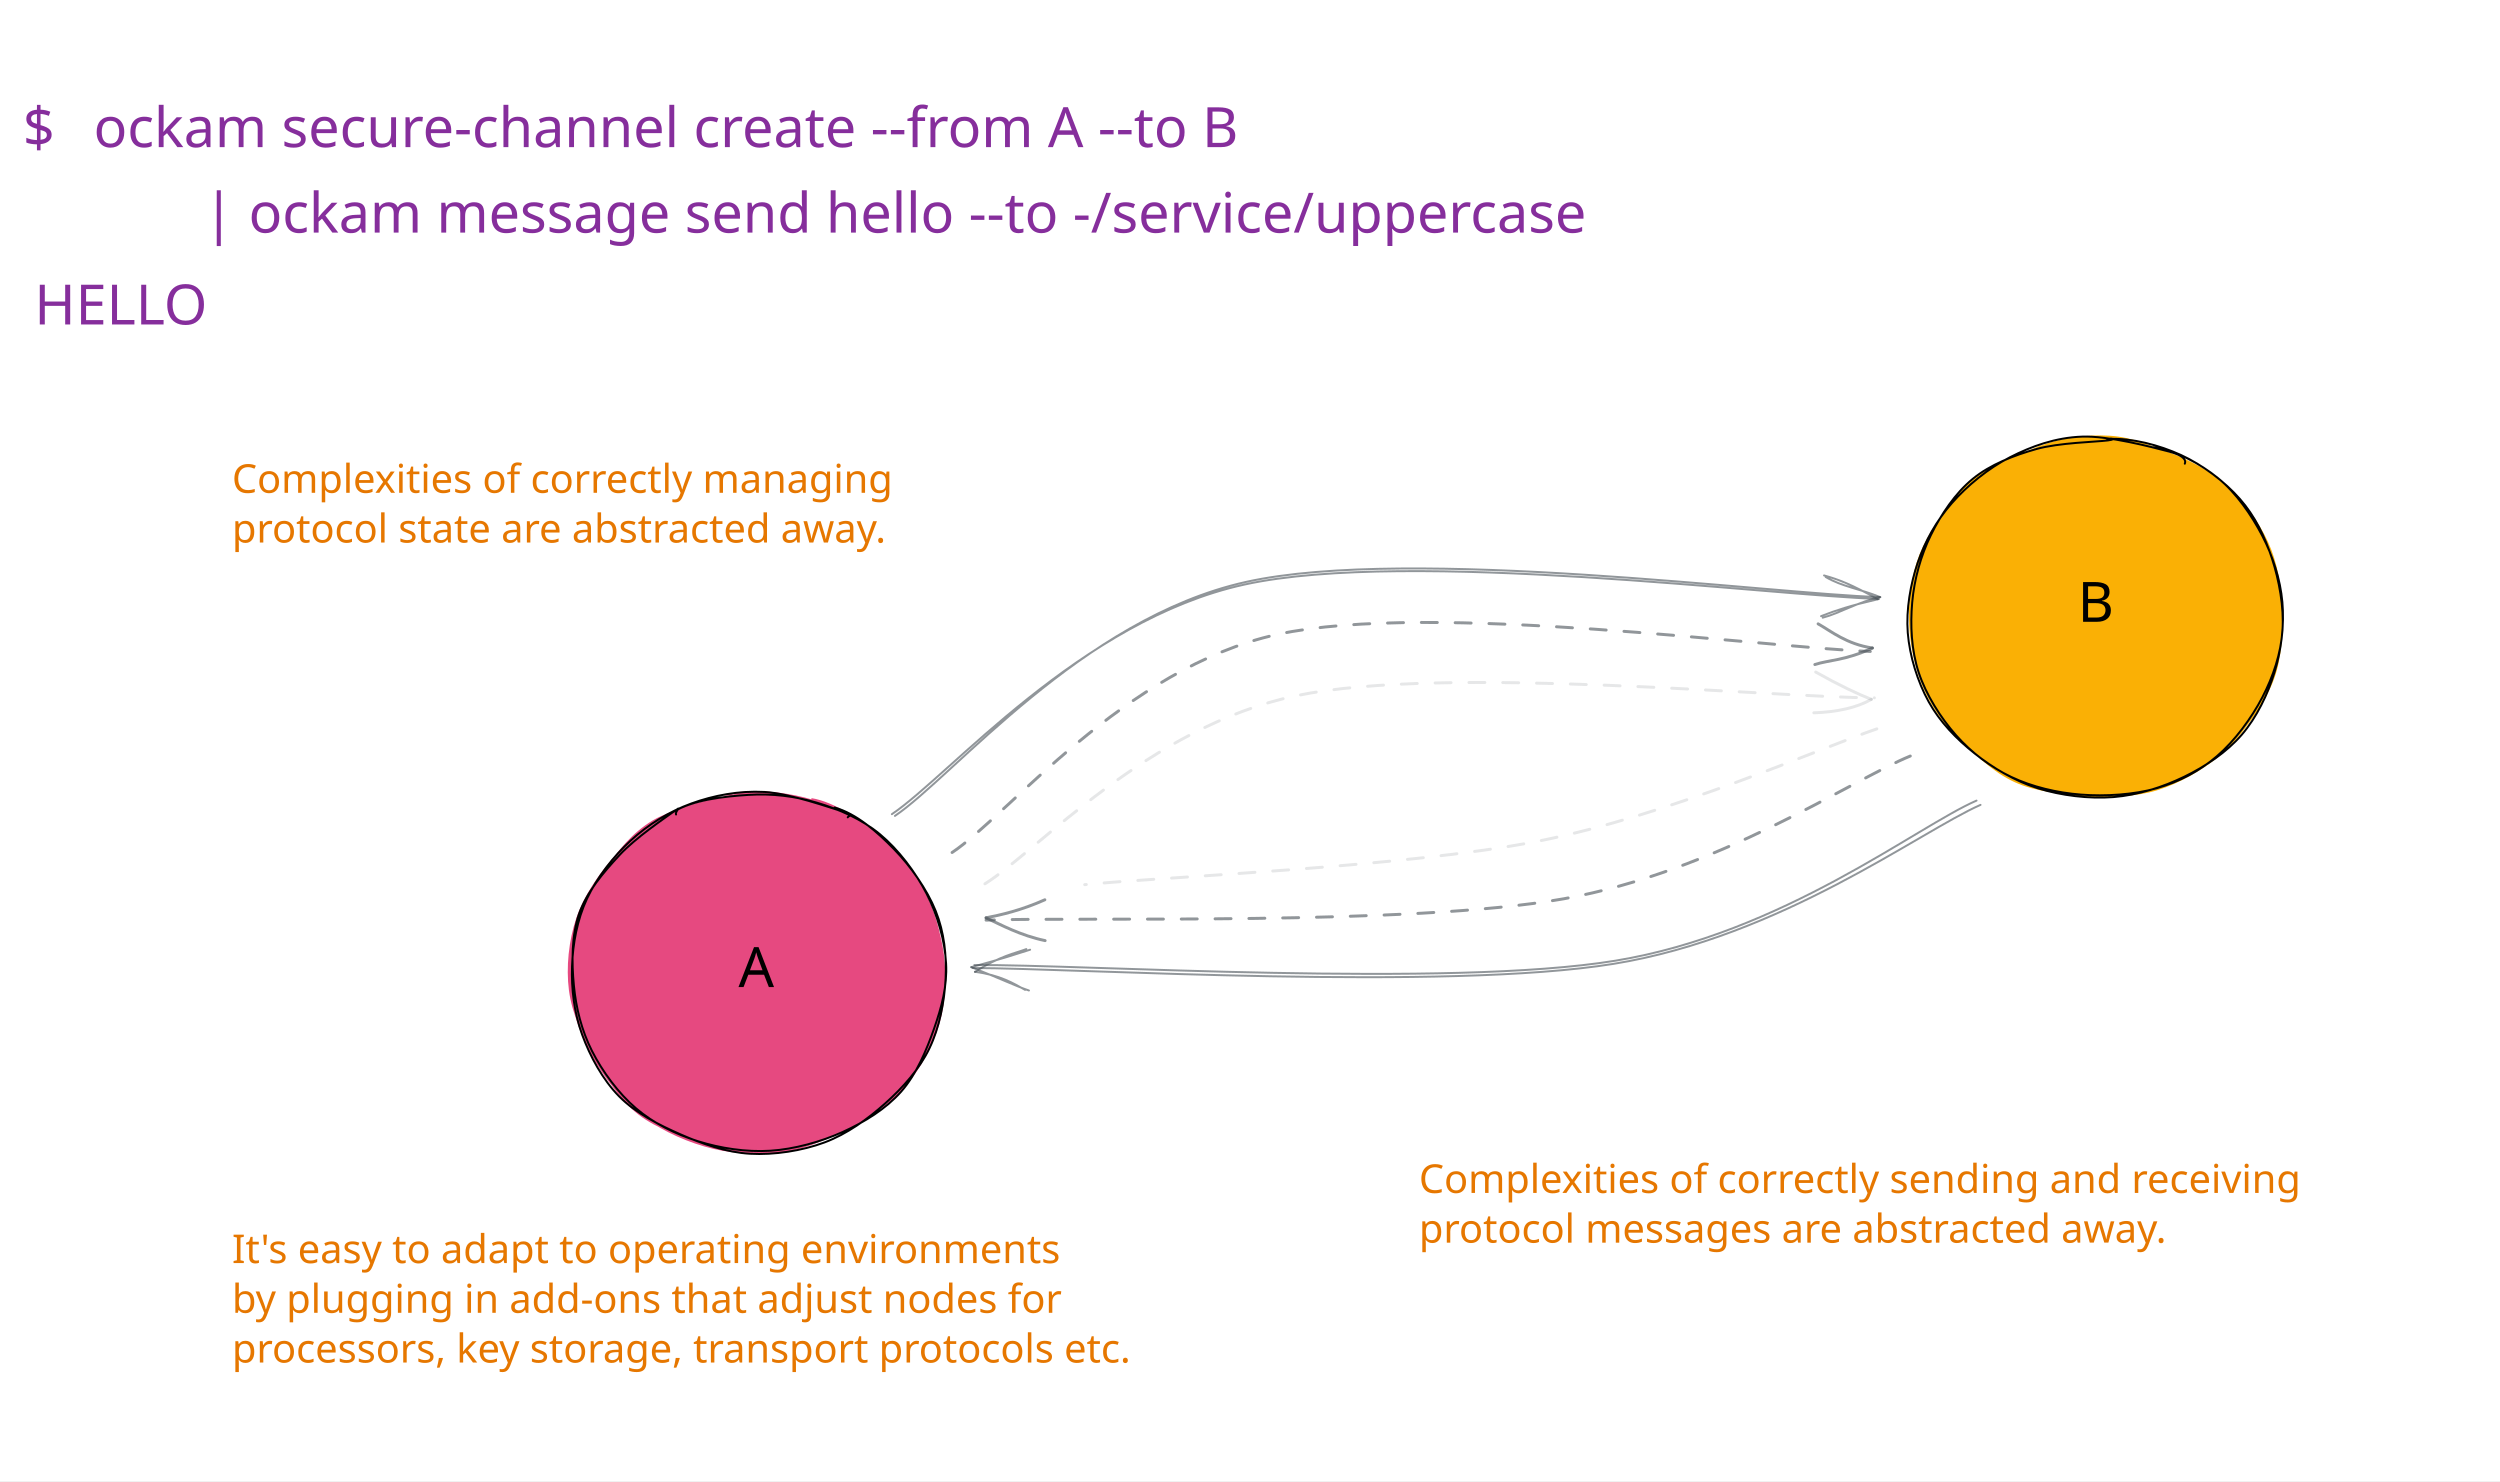
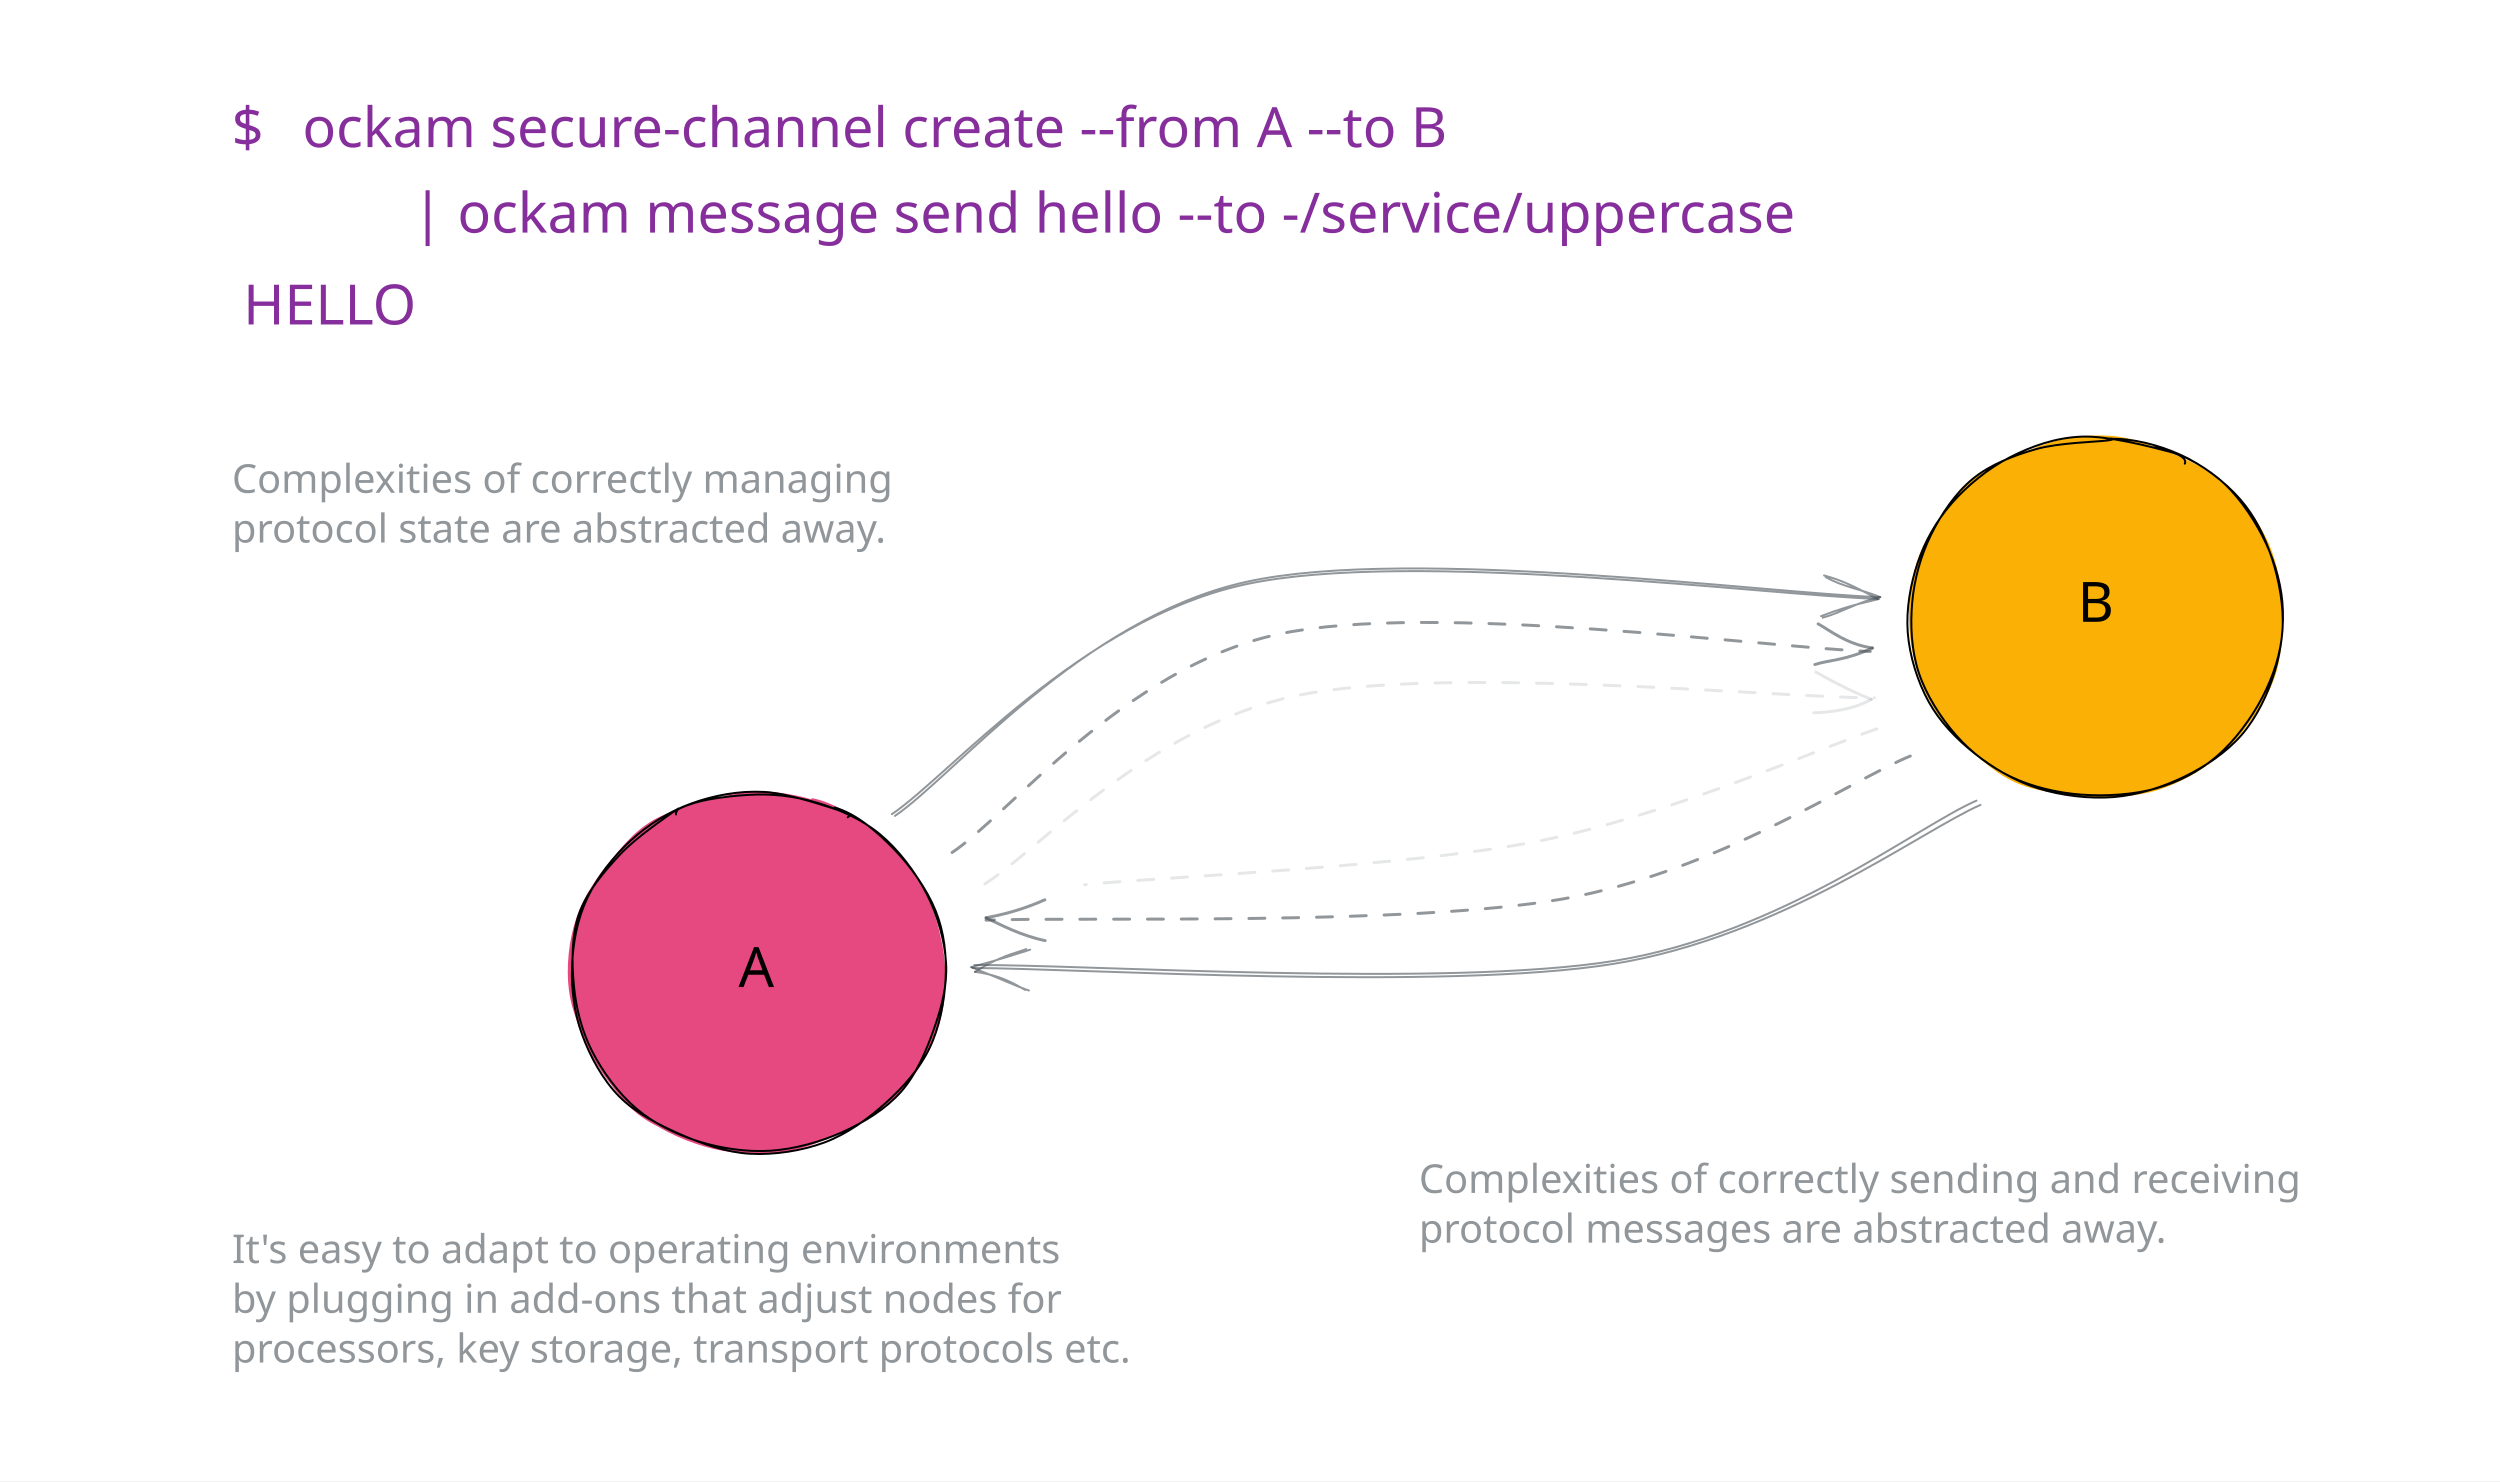
<svg xmlns="http://www.w3.org/2000/svg" version="1.1" viewBox="0 0 1257.012 744.68" width="1257.012" height="744.68">
  
-   eyJ2ZXJzaW9uIjoiMSIsImVuY29kaW5nIjoiYnN0cmluZyIsImNvbXByZXNzZWQiOnRydWUsImVuY29kZWQiOiJ4nO1cXFl32shcdTAwMTJ+z6/Q8cw59yV0el/y5ixO7CSOc+MtvjMnR0BcdTAwMDOyhYQlXHUwMDE5TGby32+1sFx1MDAxMWLHJlx1MDAxZZyMXHUwMDFlXHUwMDEy6Ja6S931fbV04b+eeN5W1u/Yrefelr2u+WFQT/ze1lPX3rVJXHUwMDFhxFx1MDAxMXTR/HtcdTAwMWFfJbX8zlaWddLnz575nVx1MDAwZWpcdTAwMDZZNY4vUC1uXHUwMDBmXHUwMDFls6Ft2yhL4cb/wXfP+yv/d2SixNYyP2qGNn8g7yrmXCJcdTAwMTSr8eb9OMonJpxjLTlnZnhHkL6CXHQzW4fuhlx1MDAxZqa26HFNW8fJm2/bvcAkydu0/kVcdTAwMDVfK746LeZtXHUwMDA0Yfg564eD1/JrratkRKo0S+JcdTAwMGJ7XHUwMDEy1LOWm32sffhcXFx1MDAxYcOyXHUwMDE1TyXxVbNcdTAwMTXZNC09XHUwMDEzd/xakPVdXHUwMDFixsPWwTI894qWa/jGXHRFjFAxbHSPUSpcdTAwMTFcdTAwMTdcbpc6XHUwMDA2kryMwzhxkmSJXHUwMDFmpVx1MDAxZD+B9S/kqfq1iyZcYlx1MDAxNdXn39e7fU/KXHUwMDE0woQoolUxU8tcdTAwMDbNVlx1MDAwNt2KciSVkaOdqc03gFx1MDAxOMFcYpeGXHUwMDE0O+gm7uzWc234c3SJovrNXHUwMDEyRVdhWMjqOl6PaFDxzFWn7lx1MDAwZvaZSI2FoEQqLuWwP1xmoovx4cK4dlGoRt76/el0pbRhXHUwMDE4dNKpKmnMTIVUkkqjXHJTSyukJU1h/nuq4m+N8+3z3eC8d7XNZijkmGL9U+pImKSIXHUwMDEwQVx1MDAxOWeqrJScScTkeM+YVv6G82uuRv7W8KtcdTAwMTiLKdqoNZJcXJfGXHUwMDFm6lwi0Vx1MDAwNFx1MDAxMUZ1XHRcdTAwMTJcdTAwMDNdXHUwMDE0XHUwMDE0XHUwMDFipY0ma1PFm45Cd0Z2tdXYib+eVCPf9Lqdw1x1MDAxMPOj2mU0fJmSovlJXHUwMDEy97aGPd+fzlx1MDAxYrfN9jh9s3/U6KZvm3uX/Vx1MDAwZjvdw9M1jNt8231T366eNMLLr12fNZN2/K29hnFP6KvmxcFepVprmOZRg305+9gna1x1MDAxODc8+1J9r3vdr5XPjFx1MDAwNLLZpZ3qu3XIu5N+aSfhq1dmx0+C4Kp3XHUwMDEw8Vx1MDAxN8uNe/NpXHUwMDBlQWGlmHhcYoKijIy3XHUwMDE2XGZlQFxmLMjyJpO9OW6cbu+E1X1fyOpV17886l9vNkNJbVx1MDAxMFWCXHUwMDE5LMespiRcdTAwMWNpglx1MDAwNS/bqztcdTAwMTCUldxovD6Cgi7OXHUwMDA12I/1XHUwMDE5y39cdTAwMTlq8bhcdTAwMWLIUFx1MDAwZs0kmb3OptJcYpHjrVx1MDAwNY0oYihjgi1NI/HZZSy/fohfyrOjd1x1MDAwN1x1MDAwN42D6u7+4aZ73rDOSDKshVx1MDAxOfd0gD+Q4lx1MDAxYd+bSOb63rRcdTAwMTBnyCFsgjqoXHUwMDBigVx1MDAxNNNcdTAwMGbiZq+se8VcdTAwMTbHUfY5+OZWmepS647fXHUwMDBlwn5pl3KlhOXZXHUwMDFlXbzUwnT586J043ZcdTAwMTg0o1x1MDAxY3W2UVblLIAgdtidxZ2it1x1MDAwNlx1MDAxM/swXFyyW1x1MDAxZn+BOFx0mkHkh4dDIdZcciBcdTAwMDYqJSRXZGn8RLt7XHUwMDE3143GeT/5cHb6OrvknXPb3XT8gEmTyEBcXIYnXHUwMDAwJDBH2CxcYmDvXHUwMDBmILpcZoDAJFx1MDAwYlx1MDAwZVx1MDAwMKLmJ0TQi01A0Iv5XGJcdTAwMWGYwKmurJ5cdTAwMDUhgjUnXHUwMDEwa/LlMTTf6dlQXGZpQVx1MDAxMcecllMsuVxyoi7aNoSX3NxxXGJxI7BQxtxcdTAwMWRE3DDkzIvCXFwrTLSZxFx1MDAxNCFcdTAwMTLp6X4txNzgiuuV/NrCobpVXHUwMDExetPy/YEhl2Z+kr1cYqJ6XHUwMDEwNcuC3SQ2d5dcYpJykNaunJRcdTAwMTWMXHUwMDE4JkJcdTAwMTGmYOtcdTAwMTXVjIiR25p+x0lNkaRKY1g4XHUwMDA1m1x1MDAwZds78fY2qi+Wan5yaUQqjLCSWFBqXGZcYqWUUXpSKIk4gT2mjFx1MDAxYUZcYuFcdTAwMTMyhX6avYzb7SCDxT+IgyhcdTAwMWJf5Hw1t1x1MDAxZNhb1p8gXHJ4p9G+cVbouFx1MDAxMcuBTfHJK1CTf1x1MDAxOX7+8+nUu2FpkdCmXHUwMDE0p7mrUmjyoiFmwmIwXHUwMDBlNlxiM6yYUlKBXHUwMDA2XHUwMDEyWoz3ZPT/Vb1cbj6HXHUwMDEyJXPJR0WXp8Te8cmn43Dv5E2df9k+o/asiY+ONp1cdTAwMTJcdTAwMDXRyIjxlHSegFx1MDAwNH+DLnTLrYRNu4dXwVTBJUNcblx1MDAxNIWMN9QnucuEXHUwMDEyUVxi8uO8XG6JlVx1MDAwMKW9r1eBS61zvFxuwHkntNdBXHUwMDE22NSLXHUwMDFiXi1O3DlO2PfafuSD7W/+XHUwMDExdZI4i2tx6Fx1MDAwMewz68Fien5cdTAwMTX2wq+B5J7f8/toqm/CWWm6XHUwMDFm7Zus61XuhmbBZ6HZcYakoOTL5+rqRlxc1lx1MDAwZt/admKvca/y5oN9cfhl09FcZrZEICWZnISzMlx1MDAxYVHprOC8IOG+cFx1MDAwNpguXHUwMDAzZ5VcdTAwMTNcdTAwMGLBXHUwMDBmXHUwMDExZm9cdTAwMGWcU5t7XHUwMDE5nlx1MDAxZtU9aLJBt1xmiDa8qN+Ep1x1MDAxZVx1MDAxZrzv92p3XHUwMDBiaFx1MDAwNJ+ZXHUwMDEzXHUwMDEwTGhcdTAwMGUh8fLGe36ydT1wr/tpy643oNHgblIyliPPXHUwMDAzXHUwMDFhzlx1MDAxMZdcdTAwMTOnyetcdTAwMGZoJHPHlJoxXGKcOJ+aqcdcdTAwMWFNuFx1MDAxMTfpNoJcdTAwMTn45Fx1MDAxY69i13/eiMZtJlx1MDAwNSNlhHFnXHUwMDE4klx1MDAxNDmXYexAMdKMwn5rXHUwMDA2Klx1MDAwZVx1MDAwMcRk8LDegFx1MDAwNsIsyrDGjko1pcyMXHUwMDE0IYxKRZxzblx1MDAxOKikZIzLx1x1MDAxZNJIXHUwMDAx6OFTQppCl1x1MDAxN8Y0s5CRXHUwMDBmZFxmMlx1MDAxMNBQ48pcdTAwMWPcLSuGNDNZXHUwMDExtmpmTEO14NpQvLxcdTAwMTc0/6xoU70gZiDA1lx1MDAxY7w+ozjm4+eWXHUwMDA2aVx1MDAwM7BnRiuiRlx1MDAxMpXrZ8ebzKxgXHUwMDE4XHUwMDFigzk3hYc6pEdNXHUwMDEwV8wwKVx1MDAwMdOA/uKW27RcdTAwMGZcdTAwMDFcdTAwMDUhXGavUm/x6DhyXHUwMDE1Olx1MDAwMu9cdTAwMTZTJaWEIFx1MDAxZPNcIkJcdTAwMWaykYtptVx1MDAwMcNIXGKWmEHweDeOXFwlXHUwMDE1XHUwMDA10yjYaS1cdJCk1KKonyrE4khw4E8wy7CsREr9qEmy4o7gXHKGZVx1MDAwNt4va7e7lFx1MDAxOdPrhePNRou7JnCyLsYkfGZZJFx1MDAwM3GMho1dmjDnXHUwMDFmgm+qXHUwMDFmSZgzVlx1MDAxMDMqwFx1MDAxNNgsXFyQUH7AZIRLz1x1MDAwMdqE4c5q/VCHUlwiXHUwMDAwkFGGXHUwMDFhUpKkYExcbvBcdTAwMDZKoqApXHUwMDEw1utcIlxiumVMlcd8hv1LmcNEOexcbrhcdTAwMWEgXHUwMDE5loSwkbtuXHUwMDFjOOpStVx1MDAxYVx1MDAwMmVcdTAwMDXeXHUwMDFl0+bHMyblhlx1MDAxOSwkXHUwMDAzI1xy/pGc4utS8MJcYlx1MDAwM1x1MDAxN1xubuNcZlx1MDAxY6VHTpiKI/DsmVx1MDAxNoKXdNtdilwiXHUwMDAxWkuHWr1wuJlQcddcdTAwMDRI1kaXI5Uq42k2iFxyqFx1MDAxMmr5mt35tT2bSpfaaDBUZspRPPgksMPGULI47Kb0XHUwMDFlLMlcdTAwMDWCWbBcdTAwMDR1olx1MDAxY09jSeBsrXS5bu+WXHUwMDFmRc7l6qemx1x1MDAxNaJuyqXBsFSaO3bUYlxuXHUwMDEzaSSZ0MrogVx1MDAxOZwkorVcdTAwMDfdwIlcdTAwMTRCRFx1MDAwM76kxpqKSX+SXG7EOLhLxGjBQOvIpJv7mOiRXGKJxk7g3VVcdTAwMTlR5EVDzITF7UBYXHUwMDAy7oRcdTAwMTZAwkKtzYOkI+nliXNEwVx1MDAxNXZKs7xcdTAwMGI5t3J6UzmRgCpcIlfHyyeKK8BcdTAwMTVDXHUwMDEwXHUwMDE3jVx1MDAxN+uunVx1MDAxNCGgRzN/XFyjc5iXXHUwMDE5e1x1MDAxOGDDxYBcdTAwMDOKPfpcdPlwXHUwMDE17iHgXGJicCu0y+RxbCb9ReaygqDaSlx1MDAwM0NcdTAwMDFcdTAwMDORXHUwMDA1dVx1MDAxNeVcdTAwMTdZLyuV+tbtsWFkXHUwMDE0lWKMlICq9OCQbeFcdTAwMTBTtNJdI/q4XCJccs06/1x1MDAxNFKMt45cdTAwMTRcdTAwMTljoENGlmeh/ie8/yl6d/7tpClPLsnhXHUwMDExefmqsumZP05cdTAwMTjKi/8nf+PnMrpcdTAwMGJcdTAwMWQzLak1tXvUSE7xwyZrJFx1MDAxOddcZqJcdTAwMTk9/dCjQNonkyWnOyfm1fFe92C30atffG23bqvb131Ialx1MDAwMO9F5vhHV1L+vlx0lZS/37FcdTAwMTZcdTAwMTnPxFx1MDAxOcXUUFxuOFv+4NHshtVjbPf62/L9mUjD17R1tvF1XHUwMDA2nFx1MDAxYsRcdTAwMTSbYutcdTAwMWZcdTAwMDZnkqplgEaVO4/iYrpd/yWAXHUwMDA2Q/ltL7U10JtKreVHkVxyvVpiXelNpdJI4ra3XHJcdTAwMWay2NuI4uZVxL1cdTAwMWJ46WwjXHRcdTAwMWUgV0aNwHtcdTAwMTF4r0334jqW6f7J9mF2XHUwMDE4nlx1MDAxZvJ4f+N/SeDS7Fx1MDAxMjNBxPhP+lx1MDAxONZcdTAwMGZcdTAwMDDe0ZrKeb8kXHUwMDAwkEOgTX9h8P7tXHLwcFM9k1fZeC1cdTAwMWKG8Vx1MDAwMFx1MDAwM5VnqU26Qc0+u+p0bFLzR3/E+s+B+C5i31xyzGQ2mLU0hktJllx1MDAwN/NH1nh/cqqD43ZizvT7XHUwMDBicphG4aaDXHUwMDE54DpcdTAwMGLMgiNhyIJcbqD7gtks9bM6QtyfXGbgRv7CLu/b1+/ff9xcdTAwMDR4XHUwMDBlXHUwMDA0uVx1MDAxM+CMnJn7h4BcdTAwMGJTLsxcbsn/l4ZVXHUwMDEzpnaSVmf/8JPerX/bIbVNXHUwMDA33OyCec1cdTAwMThcdTAwMTKc4DJcdTAwMTTXXWFcdTAwMGKrPIm4KTkt5lx1MDAxMtqY0emIe9wltrvZf1LP+mnfXHUwMDAza+LX/U7mPsRgS/zMVaHaqFx1MDAxYiRxlEv+R1Tte53wqumqz70ggvvrlThKvazlZ/Dl/CrNvCiu29RrxEleslqD1YiT9Kl3YftemsVcdFx1MDAxOLGn3mBX4iTzbqtaQYashrypmJb6QTG9YSsyIJcnN5S95Xc6n12x/9Ztdlx1MDAxMnQxqN9se/FeW93A9l5M+1x1MDAwYjb55UbNXHTLMYPNc7Dfn3z/Pyq8onQifQ==
+   eyJ2ZXJzaW9uIjoiMSIsImVuY29kaW5nIjoiYnN0cmluZyIsImNvbXByZXNzZWQiOnRydWUsImVuY29kZWQiOiJ4nO1cXFt32sZcdTAwMTZ+z6/QcrvWeVx0k7lf+uZcXJzYTVxc58S3+LQrS4BcdTAwMDDZQsKSXGYmbf772SMwQkLcbOLitHqwYUZcdTAwMWFtzezv25fZ4s9njrOTXHUwMDBle97OL86Od9twXHUwMDAzv1x1MDAxObuDnee2ve/FiVx1MDAxZoXQRbPvSXRcdTAwMTM3sjM7adpLfnnxwu31UNtP61F0hVx1MDAxYVF3dJlcdTAwMTd4XS9MXHUwMDEzOPF/8N1x/sz+Tt0o9lx1MDAxYalcdTAwMWK2XHUwMDAzL7sg68rvRShW5ebDKMxuTDjHWnLOzORcZj95XHI3TL0mdLfcIPHyXHUwMDFl27RzXHUwMDFhv/26O/BNXHUwMDFjv0uan5X/peaq8/y+LT9cYj6lw2D0WG6jc1x1MDAxM09JlaRxdOWd+c20Y+9eap9cXJdEMG35VXF00+6EXpJcdTAwMTSuiXpuw0+Htlxy40nraFx1MDAxYX5x8pZb+MZcdEWMUDFptJdRKlx1MDAxMVx1MDAxN1xuXHUwMDE3OkaSvIqCKLaSpLFcdTAwMWImPTeG+c/lqbuNqzZcYlx1MDAxNTZcdTAwMTefN7h7TspcdTAwMTTChCiiVX6njue3Oyl0K8qRVEZOdyZetlx1MDAwMMRcYka4NCRfQXvj3n4z04Y/pqcobI6nKLxcdIJcXFbb8WZKg/JrbnpNd7TORGosXHUwMDA0JVJxKSf9gVx1MDAxZl6Vh1x1MDAwYqLGVa5cdTAwMWFZ67fn1UrpXHUwMDA1gd9LKlXSmLlcbqkklUZcdTAwMWKmVlZIj7SF+e+5ir62Lncv9/3Lwc0um6OQJcX6u9SRMElcdTAwMTEhgjLOVFEpOZOIyXJPSSt/wtmxUCN/arl1jEWFNmqNJNeF8Se6SDRBhFFdgMRIXHUwMDE3XHUwMDA1xUZpo8nGVHHckevO1Kp2WnvRl7N66JpBv3dcdTAwMWNgftK4XHUwMDBlJ1x1MDAwZlNQNDeOo8HOpOfb80XjdtlcdTAwMDGnb1x1MDAwZk9a/eRd++B6+GGvf3y+gXHb7/pvm7v1s1Zw/aXvsnbcjb52NzDuXHUwMDE5fd2+Ojqo1Vx1MDAxYi3TPmmxz1x1MDAxN79ccslcdTAwMDbGXHIuPtff60H/S+1cdTAwMTMjvmz3aa/+6ybk3Us+d+Pg9Wuz58a+fzM4XG75y9XGXHUwMDFkf1pAUFgpJlx1MDAxZYOgKCPl1pyhXGaIgVx1MDAwNVndZLK3p63z3b2gfuhcblm/6bvXJ8Pb7WYoqVxyokowg2XJakrCkSZY8KK9ulx1MDAwN0F5klx1MDAxYo03R1DQxblcdTAwMDD7sTlj+S9DLVx1MDAxZndcdTAwMGJcdTAwMTnqsZkk9W7TSlx1MDAxYSGy3JrTiFwihjIm2Mo0XHUwMDEyXVxcR/LLh+iVvDj59eiodVTfPzzeds9cdTAwMWLmXHUwMDE5SYa1MGVPXHUwMDA3+Fx1MDAwMymu8YOJZKHvTXNxJlx1MDAxY8JmqIPaXHUwMDEwSDH9KG722rqXL3FcdTAwMTSmn/yvdpapLrTuuV0/XHUwMDE4XHUwMDE2VilTSpie3enJSzy4XXa9KJy4XHUwMDFi+O0wQ53XKqpy6kNcdTAwMTA76U6jXt7bgFx1MDAxYrswXFy83yw/QFx1MDAxNPttP3SD44lcdTAwMTCbXHUwMDA2XHUwMDEwXHUwMDAzlVx1MDAxMpIrsjJ+wv2Dq9tW63JcdTAwMTh/uDh/k17z3qXX33b8gEmTyEBcXIZnXHUwMDAwJDBH2CxcdGBcdTAwMWZcdTAwMGUgulxugMAkXHUwMDBiXHUwMDBlXHUwMDAwouZcdTAwMDdE0MttQNDLxVxiXHUwMDFhmcBKV1bPg1x1MDAxMMGaXHUwMDEziDX56lx1MDAxOFrs9GwphrSgiGNOiymWzFx1MDAwNlFcdTAwMWJtXHUwMDFiwlx1MDAwYm5uXHUwMDE5QtxcYiyUMfdcdTAwMDdcdTAwMTE3XGZZ86Iw11xuXHUwMDEzbWYxRYhEutqvhZhcdTAwMWJcXHG9ll+bO1R3KkLHLd9cdTAwMWVcdTAwMTlySerG6Us/bPphuyjYOLG5v0KQlIG0cWOlrGHEMFx1MDAxMYowXHUwMDA1S6+oZkRMndZ2e1ZqiiRVXHUwMDFhw8QpWHRY3pmn98LmcqlcdTAwMTYnl6akwlxiK4lcdTAwMDWlxoBQSlx1MDAxOaVnhZKIXHUwMDEzWGPKqGGEXHUwMDEwPiNT4Cbpq6jb9VOY/KPIXHUwMDBm0/IkZ7O5a8He8dxcdTAwMTnSgGea7iuzQs+OWFxmbPJPTo6a7Mvk81x1MDAxZs8rz4apRUKbQpxmj1quycuGmFx1MDAwYovRONggzLBiSklcdTAwMDVcdTAwMWFIaD7es+n/63pcdTAwMTXT6e4yJVJ4XHUwMDFhwlx1MDAxNc9RuIxcdTAwMTJcdTAwMDenZ1x1MDAxZk+Dg7O3Tf5594J6XHUwMDE3bXxysu2UKIhGRpRT0llcdTAwMDJcdTAwMTL8XHK61C1/OCUylbPJhFx1MDAwNEUu5Zj8JLe5UFwiclG+n18hYeHhoVx1MDAxZepX4ELrXHUwMDAyv1x1MDAwMpDeXHUwMDBivFs/9b3EiVpOI4rtTk4wdLpu6IL1b/9cdTAwMWX24iiNXHUwMDFhUeBcdTAwMDDwU8+ByXTcOqyG21x1MDAwMMlcdTAwMWR34Fx1MDAwZVGld8JZ4Xbf2zvZ1KPcXHUwMDBmz1PaUcazXHUwMDA0625cdTAwMWTk1fdcdTAwMTOaRlxcN4/fed3Yu8WD2ttcdTAwMGbey+PP245nsCZcdTAwMDIpyeQsoJXRiEprXHUwMDA3XHUwMDE3hVx0XHUwMDFi8HFERaQwXHUwMDBiaJWRXHUwMDBiwY9cdTAwMTFqb1x1MDAwZqBcdTAwMTMv8zRcdTAwMWM3bDrQ5Pn9XCIkuvCgblx1MDAxYq56elx1MDAwMH/Yo90vqFx1MDAxMXxuXkAwoTmExavHNItcdTAwMTOum1x1MDAwMXzTTTreZoNcdTAwMWFcci4nJaU8eVx1MDAxNtRwjric2VHePOAls1uVmjFcYp44r8zWY41mXFyJccpccmhcdTAwMTn8co7Xsew/blRjXHUwMDE3kypijDB2XHUwMDFmQ5I87zKJXHUwMDFmKEaaUVhvzUDFIYiYXHIgNlx1MDAxYtRAqEVcdTAwMTnW2FKpppSZqUKEaamIddBcclx1MDAwM5WUjHH5tMNcdTAwMWEpXHUwMDAwPbxcIqzJdXlpXFwzXHUwMDBmXHUwMDE52UDGIFx1MDAwM0FccjW21MGesmZYM5dcdTAwMTVhqebHNVpwbShefddy8X7RtvpBzECQrTlEi0ZxzMt7l1x1MDAwNmlcdTAwMDOwZ0YroqaSlZtnx3F2VjCMjcGcXHUwMDFiPkuPmiCumGFSXHUwMDAyplx1MDAwMf35KXepXHUwMDFmXHUwMDAyXG5CXHUwMDE4Xqfm4slx5Dp0XHUwMDA0/i2mSkpJJMOckqmzxjlcdTAwMTaIa7VcdTAwMDHDSFxilphB+Hg/jlxcJ1x1MDAxZFx1MDAwNbdRsNJaXHUwMDEyIEmpRV5DlYvFkeDAn2CWYVohKtFPmiRrdlx1MDAxYt5gmGbg/aJ220OZkl4vXHUwMDFkbz5a7DGDk00xJsRcdTAwMDfzXHUwMDE4k4E4Rku1OmEu3lxi31Y/kjBrrCBqVIApsFk4J6Fsk8lcYpuiXHUwMDAztFx0w63V+q5cdTAwMGWlRFx1MDAwMCCjXGY1pCBJzphcdTAwMTTgXHKUREFTqKQ6XHUwMDBmgu5cdTAwMThTYSU00Oa/lDlJlsOqgKtcdTAwMDGSYUlcYps6a+zAUZuu1ZpQXHUwMDA13lx1MDAxZdPm+zMm5YZcdTAwMTksJFx1MDAwMyNccv6RrPB1KXhhhIFcdTAwMGJcdTAwMDWncVx1MDAwNo7SXHUwMDEzJ0zFXHUwMDExePZMXHUwMDBiwVx1MDAwYrptXHUwMDBmRZFcdTAwMDCtpVx1MDAxM61eOtxcXKjYY1x1MDAwNiRcdTAwMWKjy6lqlVx1MDAxMl1SiFxyqFx1MDAxMmr1PNvi+p5tpUttNFx1MDAxOCpTsVx1MDAxZFx1MDAwZj5cdKywMZQsXHUwMDBmuyl9XHUwMDAwS3KB4C5YgjpRjqtYXHUwMDEyOFsrXazdu+NHkXG5+qHpcY2om3JpMEyV5pZcdTAwMWS1qGBcIo0kXHUwMDEzWlx1MDAxOT0yg7NEtPGgXHUwMDFiOJFCiGjAl9RYUzHrT1KBXHUwMDE4XHUwMDA3d4lcdTAwMTgtXHUwMDE4aFx1MDAxZJl1c59cdTAwMTI9XHUwMDEyIVFpXHUwMDE33lx1MDAxZbUpRV42xFxcWNxccoQl4E5oXHUwMDAxJCzUxjxISmi5Nd97XHUwMDEwXFxhqzSru5BcdTAwMGKrp7eVXHUwMDEzXHSoXCKytbx8psBcdTAwMDJcXDFcdTAwMDRxUblgd+OkXGJcdTAwMDE9mvuCjc5gXmTsSYBcclx1MDAwN1x1MDAwM1x1MDAwZcjX6Fx1MDAwN+TDdbiHgCOIwa3QNpPHsZn1XHUwMDE3mc1cboJqK1xyXGZcdTAwMDVcZkSW1FZcdTAwMTRcdTAwMWZks6xU6Nu0x4aRUVSKXHUwMDEyKVx1MDAwMVXp0Tbb0iEqtNJcdTAwMWVT+rgmXHLN21x1MDAwMVx1MDAxNXp+5s9cdTAwMTa2glx1MDAxN8hW31x1MDAxMFx1MDAxOX7Eh1x1MDAxZsNfL7+eteXZNTk+Ia9e17Y982crXHUwMDFhslx1MDAxN1x1MDAwMGbf87NcdTAwMTndpY6ZltQzjVx1MDAwN9RJVvhhs3WSjGtcdTAwMDbRjK7e9MiR9tGk8fnemXl9etA/2m9ccppXX7qdu1xu941vklx1MDAxMjlV5fm9qyl/3oZqyp/vWY9M5+KMYmGAK1ZPXHUwMDE3mf2gfoq9g+GufH8hkuBccu1cXGx9nVx1MDAwMUSviClWYelcdTAwMWZcdTAwMDdlcqqQY1E9v7K7UVxcVFv1f1x1MDAwNMxgKLfrJF5cdTAwMDP0ptbouGHoXHUwMDA1TiP2bOlNrdaKo66zXHUwMDBiXHUwMDFm0sjZivLmdcS9XHUwMDFmdPlcdTAwMDLoKiOAlOnqjvqt6V/dRjI5PNs9To+Dy2NcdTAwMWVcdTAwMWRu/btcdTAwMDTgciCJmSCi/FJcdTAwMWbD+lx1MDAxMcCr8v2ahe9cdTAwMTJcdTAwMDDIIcym/2Dw/uWM8DCunclqbJyOXHUwMDE3XHUwMDA00VxiXHUwMDAztVx1MDAxN4lcdTAwMTf3/Yb34qbX8+KGO/1cdTAwMWHr31x1MDAwN+L7iH0/MC94qYFcdTAwMDP1U76OJf6Ntd6fnWv/tFx1MDAxYptcdTAwMGL9/opcdTAwMWMnYbDtYFx1MDAxNvZXI6rBXGY2Wlx1MDAxOLKk/uehYDYrvVhHiP3RXHUwMDAwXHUwMDBlntE/XHUwMDE3zO/evH//2zbAcyTIvVx1MDAwMGckn1x1MDAwNzhKXHUwMDE4s4VoePVcdTAwMDDzlWH1mKm9uNM7PP6o95tf90hj61x1MDAwMTe3ZF4zhlx1MDAwNCe4XGLF71FSUlFhW5HTYjahjVx1MDAxOa3G3NMusd1P/5M4nptcZlx1MDAxZLAnbtPtpfZDXHUwMDA01sRNbVx1MDAxNapcdTAwMTf2/ThcbjPJf1x1MDAwZutDp1x1MDAxN9y0bf2544dwfrNcdTAwMTaFiZN23Fx1MDAxNL5cXN4kqVx1MDAxM0ZNL3FaUZyVrDZgNqI4ee5cXHlDJ0mjXHUwMDE4zNhzZ7QqUZw6d1WtIEPaQE4lqqV+VFRv2YyM6OXZmLR33F7vky3337nLToIu+s3xsufPtdP3vcHLql+xyVx1MDAwZTtqRlmWXHUwMDFivCxcdTAwMDf77dm3/1x1MDAwM91KotgifQ==
  <defs>
    <style class="style-fonts">
      @font-face {
        font-family: "Virgil";
        src: url("https://unpkg.com/@excalidraw/excalidraw@0.14.2/dist/excalidraw-assets/Virgil.woff2");
      }
      @font-face {
        font-family: "Cascadia";
        src: url("https://unpkg.com/@excalidraw/excalidraw@0.14.2/dist/excalidraw-assets/Cascadia.woff2");
      }
    </style>
  </defs>
  <rect x="0" y="0" width="1257.012" height="744.68" fill="#ffffff" />
  <g stroke-linecap="round" transform="translate(10 10) rotate(0 618.5059 362.3398)">
    <path d="M-0.01 -0.51 C423.74 2.5, 847.19 3.25, 1236.73 0.4 M-0.37 -0.28 C417.07 -4.74, 834.46 -4.89, 1236.85 0.05 M1237.29 0.75 C1238.82 149.92, 1238.72 299.75, 1236.67 724.77 M1236.61 -0.3 C1235.92 144.95, 1236.19 289.83, 1236.93 724.87 M1237.23 725.23 C802.27 728.58, 368.6 729.38, -0.01 725.22 M1237.26 724.3 C885.45 720.9, 533.28 720.8, -0.32 724.65 M0.4 724.9 C-0.47 447.56, -0.67 169.11, 0.68 0.59 M-0.11 724.72 C1.27 557.28, 0.52 390.28, 0.2 0.29" stroke="transparent" stroke-width="1" fill="none" />
  </g>
  <g stroke-linecap="round" transform="translate(959.8027 219.9082) rotate(0 94.32422 90.56641)">
    <path d="M90.86 -0.34 C102.19 -2.18, 114.89 1.93, 126.2 5.85 C137.52 9.77, 149.7 15.4, 158.75 23.17 C167.81 30.95, 175.72 42.07, 180.54 52.51 C185.35 62.95, 187.14 74.33, 187.65 85.81 C188.17 97.29, 187.66 110.3, 183.63 121.4 C179.59 132.5, 171.68 143.93, 163.46 152.42 C155.24 160.9, 145.07 167.52, 134.32 172.31 C123.58 177.1, 111.05 180.74, 98.99 181.16 C86.93 181.59, 73.37 178.9, 61.96 174.86 C50.54 170.82, 39.38 164.56, 30.48 156.92 C21.59 149.28, 13.64 139.47, 8.58 129.03 C3.52 118.59, 0.69 105.93, 0.13 94.28 C-0.42 82.64, 0.95 70.14, 5.23 59.16 C9.52 48.18, 17.59 36.78, 25.83 28.4 C34.07 20.02, 41.56 13.43, 54.69 8.85 C67.81 4.28, 93.7 1.44, 104.58 0.94 C115.47 0.45, 120.17 4.37, 120.01 5.87 M63.56 5.41 C74.34 0.3, 89.19 -1.56, 100.98 -0.82 C112.77 -0.09, 123.67 4.54, 134.31 9.82 C144.95 15.1, 156.82 22.43, 164.83 30.85 C172.83 39.28, 178.49 49.63, 182.32 60.38 C186.15 71.13, 188.46 83.66, 187.81 95.34 C187.16 107.03, 183.47 119.89, 178.43 130.49 C173.38 141.1, 166.44 151.17, 157.54 158.98 C148.63 166.8, 136.32 173.86, 125.01 177.39 C113.7 180.92, 101.66 180.85, 89.68 180.18 C77.71 179.5, 63.95 178.32, 53.13 173.35 C42.32 168.38, 32.71 159.23, 24.79 150.35 C16.86 141.48, 9.67 130.95, 5.6 120.11 C1.53 109.27, -0.49 96.67, 0.36 85.33 C1.21 73.98, 5.77 62.5, 10.72 52.03 C15.67 41.56, 21.15 30.38, 30.07 22.53 C38.99 14.67, 58.56 7.52, 64.25 4.88 C69.94 2.25, 63.86 5.31, 64.21 6.72" stroke="none" stroke-width="0" fill="#fab005" />
    <path d="M122.87 4.98 C134.35 6.7, 146.28 13.06, 155.41 20.48 C164.55 27.9, 172.29 39.14, 177.69 49.52 C183.08 59.91, 186.75 71.37, 187.78 82.79 C188.81 94.21, 187.28 106.92, 183.87 118.04 C180.46 129.17, 174.89 140.8, 167.32 149.57 C159.75 158.33, 149.18 165.41, 138.44 170.63 C127.7 175.85, 115.14 179.9, 102.87 180.87 C90.61 181.84, 76.47 180.1, 64.84 176.45 C53.21 172.8, 42.24 166.21, 33.09 158.96 C23.94 151.72, 15.57 143.09, 9.96 132.97 C4.35 122.85, 0.35 109.94, -0.57 98.27 C-1.48 86.59, 0.77 73.78, 4.46 62.92 C8.15 52.06, 13.85 41.93, 21.57 33.11 C29.3 24.29, 39.91 15.58, 50.82 10 C61.72 4.42, 73.72 0.12, 87.01 -0.37 C100.3 -0.86, 121.93 4.81, 130.55 7.08 C139.17 9.35, 139.3 11.93, 138.73 13.24 M100.54 0.79 C112.07 0.26, 125.82 3.85, 136.8 8.87 C147.78 13.9, 158.78 22.26, 166.4 30.93 C174.03 39.59, 178.97 49.84, 182.54 60.86 C186.12 71.88, 188.64 85.39, 187.84 97.04 C187.03 108.68, 183.17 120.2, 177.69 130.74 C172.2 141.28, 163.79 152.64, 154.92 160.26 C146.06 167.88, 135.9 173.22, 124.51 176.45 C113.11 179.67, 98.71 180.57, 86.53 179.62 C74.36 178.67, 61.92 175.71, 51.45 170.73 C40.98 165.76, 31.47 158.51, 23.71 149.76 C15.96 141, 8.6 129.35, 4.93 118.21 C1.25 107.07, 0.65 94.44, 1.67 82.93 C2.69 71.41, 5.99 59.48, 11.06 49.13 C16.14 38.78, 23.3 28.04, 32.13 20.84 C40.96 13.63, 52.71 9.1, 64.03 5.89 C75.35 2.67, 94.1 2.31, 100.04 1.54 C105.99 0.76, 99.88 0.05, 99.71 1.23" stroke="#000000" stroke-width="1" fill="none" />
  </g>
  <g stroke-linecap="round" transform="translate(286.9629 398.3535) rotate(0 94.32422 90.56641)">
    <path d="M76.5 1.63 C87.32 -1.86, 101.17 -0.77, 113.06 1.58 C124.95 3.94, 137.89 9.21, 147.86 15.74 C157.82 22.26, 166.47 31.16, 172.84 40.72 C179.2 50.29, 183.87 61.77, 186.04 73.12 C188.21 84.46, 188.2 97.39, 185.88 108.82 C183.56 120.24, 178.51 132.29, 172.1 141.67 C165.7 151.06, 157.47 158.94, 147.46 165.15 C137.45 171.36, 123.89 176.39, 112.02 178.91 C100.15 181.42, 88.11 182.35, 76.24 180.24 C64.38 178.12, 50.95 172.83, 40.82 166.21 C30.7 159.6, 22.14 150.4, 15.49 140.54 C8.84 130.69, 3.21 118.49, 0.92 107.08 C-1.37 95.67, -0.92 83.37, 1.74 72.08 C4.4 60.8, 10.29 49, 16.88 39.34 C23.46 29.69, 30.83 20.38, 41.23 14.15 C51.63 7.93, 72.66 4.03, 79.27 1.97 C85.88 -0.08, 80.62 0.54, 80.89 1.84 M121.13 2.96 C132.55 4.81, 146 14.09, 155.22 21.67 C164.43 29.24, 171.04 38.46, 176.43 48.39 C181.83 58.32, 186.12 69.83, 187.59 81.25 C189.06 92.67, 188.64 105.57, 185.24 116.9 C181.83 128.23, 175.02 140.43, 167.17 149.25 C159.31 158.06, 148.54 164.45, 138.1 169.79 C127.66 175.13, 116.24 180.12, 104.55 181.3 C92.85 182.48, 79.69 180.06, 67.93 176.84 C56.17 173.63, 43.35 169.26, 33.99 162 C24.64 154.73, 17.6 143.64, 11.78 133.25 C5.97 122.85, 0.61 111.24, -0.9 99.6 C-2.4 87.97, -0.99 74.59, 2.75 63.43 C6.5 52.28, 13.83 41.51, 21.58 32.69 C29.33 23.88, 38.69 15.72, 49.26 10.55 C59.84 5.38, 72.91 2.57, 85.05 1.69 C97.19 0.8, 116.35 4.41, 122.12 5.25 C127.89 6.08, 120.18 5.31, 119.68 6.7" stroke="none" stroke-width="0" fill="#e64980" />
    <path d="M132.69 7.67 C143.65 10.76, 153.96 19.81, 162.42 28.48 C170.89 37.15, 179.16 48.83, 183.51 59.67 C187.85 70.51, 189.03 82, 188.5 93.53 C187.97 105.05, 185.4 118.32, 180.34 128.81 C175.28 139.29, 166.92 148.55, 158.13 156.43 C149.33 164.31, 138.9 171.86, 127.58 176.08 C116.26 180.3, 102.27 182.44, 90.21 181.76 C78.14 181.08, 66.19 176.81, 55.22 172.01 C44.24 167.2, 32.6 161.3, 24.35 152.93 C16.1 144.56, 9.64 132.71, 5.7 121.8 C1.75 110.9, 0.25 98.87, 0.66 87.49 C1.08 76.11, 3.25 64.07, 8.18 53.52 C13.1 42.98, 21.47 32.19, 30.22 24.21 C38.96 16.23, 49.45 9.7, 60.65 5.64 C71.85 1.57, 84.64 -0.86, 97.41 -0.16 C110.18 0.54, 130.29 7.72, 137.27 9.85 C144.25 11.97, 140.1 11.11, 139.29 12.61 M51.69 9.85 C61.44 3.83, 77.19 2.09, 89.21 1.33 C101.24 0.56, 112.8 1.97, 123.85 5.26 C134.9 8.56, 146.32 13.49, 155.5 21.12 C164.68 28.74, 173.39 40.17, 178.93 51.01 C184.47 61.84, 188.12 74.81, 188.74 86.12 C189.37 97.43, 186.45 108.11, 182.69 118.84 C178.92 129.58, 173.79 141.87, 166.14 150.53 C158.49 159.18, 147.73 165.84, 136.76 170.8 C125.79 175.75, 112.48 179.48, 100.32 180.24 C88.16 181.01, 75.05 178.95, 63.81 175.4 C52.57 171.85, 41.72 166.49, 32.86 158.94 C24.01 151.38, 15.9 140.37, 10.68 130.05 C5.47 119.73, 2.66 108.52, 1.58 97.03 C0.49 85.53, 0.36 72, 4.19 61.09 C8.01 50.18, 16.58 40.15, 24.55 31.57 C32.51 22.99, 47.22 13.01, 51.96 9.61 C56.7 6.21, 52.21 9.64, 52.97 11.18" stroke="#000000" stroke-width="1" fill="none" />
  </g>
  <g transform="translate(371.3184 471.291) rotate(0 10 17.5)">
    <text x="0" y="25" font-family="Virgil, Segoe UI Emoji" font-size="28px" fill="#000000" text-anchor="start" style="white-space: pre;" direction="ltr">A</text>
  </g>
  <g transform="translate(1044.662 287.6387) rotate(0 11 17.5)">
    <text x="0" y="25" font-family="Virgil, Segoe UI Emoji" font-size="28px" fill="#000000" text-anchor="start" style="white-space: pre;" direction="ltr">B</text>
  </g>
  <g stroke-linecap="round">
    <g transform="translate(450.0918 409.9121) rotate(0 246.8694 -58.41406)">
      <path d="M-0.12 0.33 C29.17 -19.39, 93.85 -98.97, 176.35 -117.31 C258.84 -135.65, 442.09 -111.17, 494.86 -109.72 M-1.65 -0.54 C27.51 -20.18, 93.08 -97.99, 175.8 -116.03 C258.52 -134.07, 441.85 -110.22, 494.68 -108.77" stroke="#49505799" stroke-width="1" fill="none" />
    </g>
    <g transform="translate(450.0918 409.9121) rotate(0 246.8694 -58.41406)">
      <path d="M466.37 -99.34 C474.97 -101.54, 484.65 -107.55, 495.31 -109.67 M465.55 -100.11 C473.03 -103.05, 480.18 -105.39, 494.08 -108.6" stroke="#49505799" stroke-width="1" fill="none" />
    </g>
    <g transform="translate(450.0918 409.9121) rotate(0 246.8694 -58.41406)">
      <path d="M467.87 -119.8 C476.11 -114.9, 485.27 -113.8, 495.31 -109.67 M467.05 -120.58 C474.21 -118.6, 481 -116.04, 494.08 -108.6" stroke="#49505799" stroke-width="1" fill="none" />
    </g>
  </g>
  <mask />
  <g transform="translate(116.6387 229.791) rotate(0 188 25)">
-     <text x="0" y="18" font-family="Virgil, Segoe UI Emoji" font-size="20px" fill="#e67700" text-anchor="start" style="white-space: pre;" direction="ltr">Complexities of correctly managing</text>
-     <text x="0" y="43" font-family="Virgil, Segoe UI Emoji" font-size="20px" fill="#e67700" text-anchor="start" style="white-space: pre;" direction="ltr">protocol state are abstracted away.</text>
+     <text x="0" y="18" font-family="Virgil, Segoe UI Emoji" font-size="20px" fill="#49505799" text-anchor="start" style="white-space: pre;" direction="ltr">Complexities of correctly managing</text>
+     <text x="0" y="43" font-family="Virgil, Segoe UI Emoji" font-size="20px" fill="#49505799" text-anchor="start" style="white-space: pre;" direction="ltr">protocol state are abstracted away.</text>
  </g>
  <g transform="translate(713.4512 581.8105) rotate(0 226 25)">
-     <text x="0" y="18" font-family="Virgil, Segoe UI Emoji" font-size="20px" fill="#e67700" text-anchor="start" style="white-space: pre;" direction="ltr">Complexities of correctly sending and receiving</text>
-     <text x="0" y="43" font-family="Virgil, Segoe UI Emoji" font-size="20px" fill="#e67700" text-anchor="start" style="white-space: pre;" direction="ltr">protocol messages are abstracted away.</text>
+     <text x="0" y="18" font-family="Virgil, Segoe UI Emoji" font-size="20px" fill="#49505799" text-anchor="start" style="white-space: pre;" direction="ltr">Complexities of correctly sending and receiving</text>
+     <text x="0" y="43" font-family="Virgil, Segoe UI Emoji" font-size="20px" fill="#49505799" text-anchor="start" style="white-space: pre;" direction="ltr">protocol messages are abstracted away.</text>
  </g>
  <g stroke-linecap="round">
    <g transform="translate(477.709 428.0098) rotate(0 231.6829 -54.40234)">
      <path d="M1.01 0.63 C28.45 -17.48, 87.68 -92.19, 164.62 -109.04 C241.57 -125.89, 412.73 -102.07, 462.68 -100.46" stroke="#49505799" stroke-width="1.5" fill="none" stroke-dasharray="8 9" />
    </g>
    <g transform="translate(477.709 428.0098) rotate(0 231.6829 -54.40234)">
      <path d="M434.81 -93.88 C441.97 -96.23, 450.13 -95.84, 463.74 -102.19" stroke="#49505799" stroke-width="1.5" fill="none" />
    </g>
    <g transform="translate(477.709 428.0098) rotate(0 231.6829 -54.40234)">
      <path d="M436.45 -114.33 C443.06 -110.6, 450.73 -104.15, 463.74 -102.19" stroke="#49505799" stroke-width="1.5" fill="none" />
    </g>
  </g>
  <mask />
  <g stroke-linecap="round">
    <g transform="translate(994.1717 403.4382) rotate(0 -252.0478 40.73697)">
      <path d="M-0.37 -0.89 C-30.62 12.29, -97.95 65.82, -181.93 79.6 C-265.92 93.38, -450.42 81.36, -504.27 81.79 M1.64 1.26 C-28.74 14.6, -98.44 67.53, -182.9 81.2 C-267.36 94.87, -451.39 83.47, -505.13 83.27" stroke="#49505799" stroke-width="1" fill="none" />
    </g>
    <g transform="translate(994.1717 403.4382) rotate(0 -252.0478 40.73697)">
      <path d="M-478.14 73.77 C-483.93 75.94, -491.14 77.11, -503.96 85.21 M-476.23 74.08 C-483.53 76.34, -489.04 78.33, -505.81 82.85" stroke="#49505799" stroke-width="1" fill="none" />
    </g>
    <g transform="translate(994.1717 403.4382) rotate(0 -252.0478 40.73697)">
      <path d="M-478.73 94.28 C-484.46 91.03, -491.51 86.78, -503.96 85.21 M-476.82 94.59 C-484.18 92.07, -489.56 89.28, -505.81 82.85" stroke="#49505799" stroke-width="1" fill="none" />
    </g>
  </g>
  <mask />
  <g stroke-linecap="round">
    <g transform="translate(961.0063 379.2816) rotate(0 -233.1135 41.49104)">
      <path d="M-0.51 0.86 C-29.8 12.83, -97.33 58.89, -174.78 72.64 C-252.23 86.39, -416.63 81.64, -465.21 83.36" stroke="#49505799" stroke-width="1.5" fill="none" stroke-dasharray="8 9" />
    </g>
    <g transform="translate(961.0063 379.2816) rotate(0 -233.1135 41.49104)">
      <path d="M-435.66 73.14 C-447.69 78.5, -457.95 80.79, -465.21 82.2" stroke="#49505799" stroke-width="1.5" fill="none" />
    </g>
    <g transform="translate(961.0063 379.2816) rotate(0 -233.1135 41.49104)">
      <path d="M-435.52 93.66 C-447.75 91.15, -458.06 85.57, -465.21 82.2" stroke="#49505799" stroke-width="1.5" fill="none" />
    </g>
  </g>
  <mask />
  <g stroke-linecap="round">
    <g transform="translate(495.7871 445.4629) rotate(0 222.996 -47.93945)">
      <path d="M-0.56 -1.07 C25.37 -17.17, 81.51 -80.08, 156.05 -95.67 C230.58 -111.25, 398.14 -94.54, 446.65 -94.59" stroke="#49505722" stroke-width="1.5" fill="none" stroke-dasharray="8 9" />
    </g>
    <g transform="translate(495.7871 445.4629) rotate(0 222.996 -47.93945)">
      <path d="M416.23 -87.05 C427.97 -87.42, 438.07 -89.74, 445.14 -93.82" stroke="#49505722" stroke-width="1.5" fill="none" />
    </g>
    <g transform="translate(495.7871 445.4629) rotate(0 222.996 -47.93945)">
      <path d="M417.16 -107.55 C428.74 -101, 438.52 -96.4, 445.14 -93.82" stroke="#49505722" stroke-width="1.5" fill="none" />
    </g>
  </g>
  <mask />
  <g stroke-linecap="round">
    <g transform="translate(943.1855 365.4043) rotate(0 -199.0586 40.12305)">
      <path d="M0.5 1.08 C-27.62 10.59, -103.52 44.5, -169.9 57.56 C-236.28 70.61, -359.93 75.53, -397.79 79.41" stroke="#49505722" stroke-width="1.5" fill="none" stroke-dasharray="8 9" />
    </g>
  </g>
  <mask />
-   <g transform="translate(11.50195 48.96289) rotate(0 12 17.5)">
+   <g transform="translate(116.502 48.96289) rotate(0 12 17.5)">
    <text x="0" y="25" font-family="Virgil, Segoe UI Emoji" font-size="28px" fill="#862e9c" text-anchor="start" style="white-space: pre;" direction="ltr">$</text>
  </g>
-   <g transform="translate(47.06055 48.96289) rotate(0 313.5 17.5)">
+   <g transform="translate(152.0605 48.96289) rotate(0 313.5 17.5)">
    <text x="0" y="25" font-family="Virgil, Segoe UI Emoji" font-size="28px" fill="#862e9c" text-anchor="start" style="white-space: pre;" direction="ltr">ockam secure-channel create --from A --to B</text>
  </g>
-   <g transform="translate(102.291 91.96289) rotate(0 360.5 17.5)">
+   <g transform="translate(207.291 91.96289) rotate(0 360.5 17.5)">
    <text x="0" y="25" font-family="Virgil, Segoe UI Emoji" font-size="28px" fill="#862e9c" text-anchor="start" style="white-space: pre;" direction="ltr">| ockam message send hello --to -/service/uppercase</text>
  </g>
-   <g transform="translate(17.29102 138.1348) rotate(0 45 17.5)">
+   <g transform="translate(122.291 138.1348) rotate(0 45 17.5)">
    <text x="0" y="25" font-family="Virgil, Segoe UI Emoji" font-size="28px" fill="#862e9c" text-anchor="start" style="white-space: pre;" direction="ltr">HELLO</text>
  </g>
  <g transform="translate(116.6387 617.084) rotate(0 251 37.5)">
-     <text x="0" y="18" font-family="Virgil, Segoe UI Emoji" font-size="20px" fill="#e67700" text-anchor="start" style="white-space: pre;" direction="ltr">It's easy to adapt to operating environments</text>
-     <text x="0" y="43" font-family="Virgil, Segoe UI Emoji" font-size="20px" fill="#e67700" text-anchor="start" style="white-space: pre;" direction="ltr">by plugging in add-ons that adjust nodes for</text>
-     <text x="0" y="68" font-family="Virgil, Segoe UI Emoji" font-size="20px" fill="#e67700" text-anchor="start" style="white-space: pre;" direction="ltr">processors, key storage, transport protocols etc. </text>
+     <text x="0" y="18" font-family="Virgil, Segoe UI Emoji" font-size="20px" fill="#49505799" text-anchor="start" style="white-space: pre;" direction="ltr">It's easy to adapt to operating environments</text>
+     <text x="0" y="43" font-family="Virgil, Segoe UI Emoji" font-size="20px" fill="#49505799" text-anchor="start" style="white-space: pre;" direction="ltr">by plugging in add-ons that adjust nodes for</text>
+     <text x="0" y="68" font-family="Virgil, Segoe UI Emoji" font-size="20px" fill="#49505799" text-anchor="start" style="white-space: pre;" direction="ltr">processors, key storage, transport protocols etc. </text>
  </g>
</svg>
